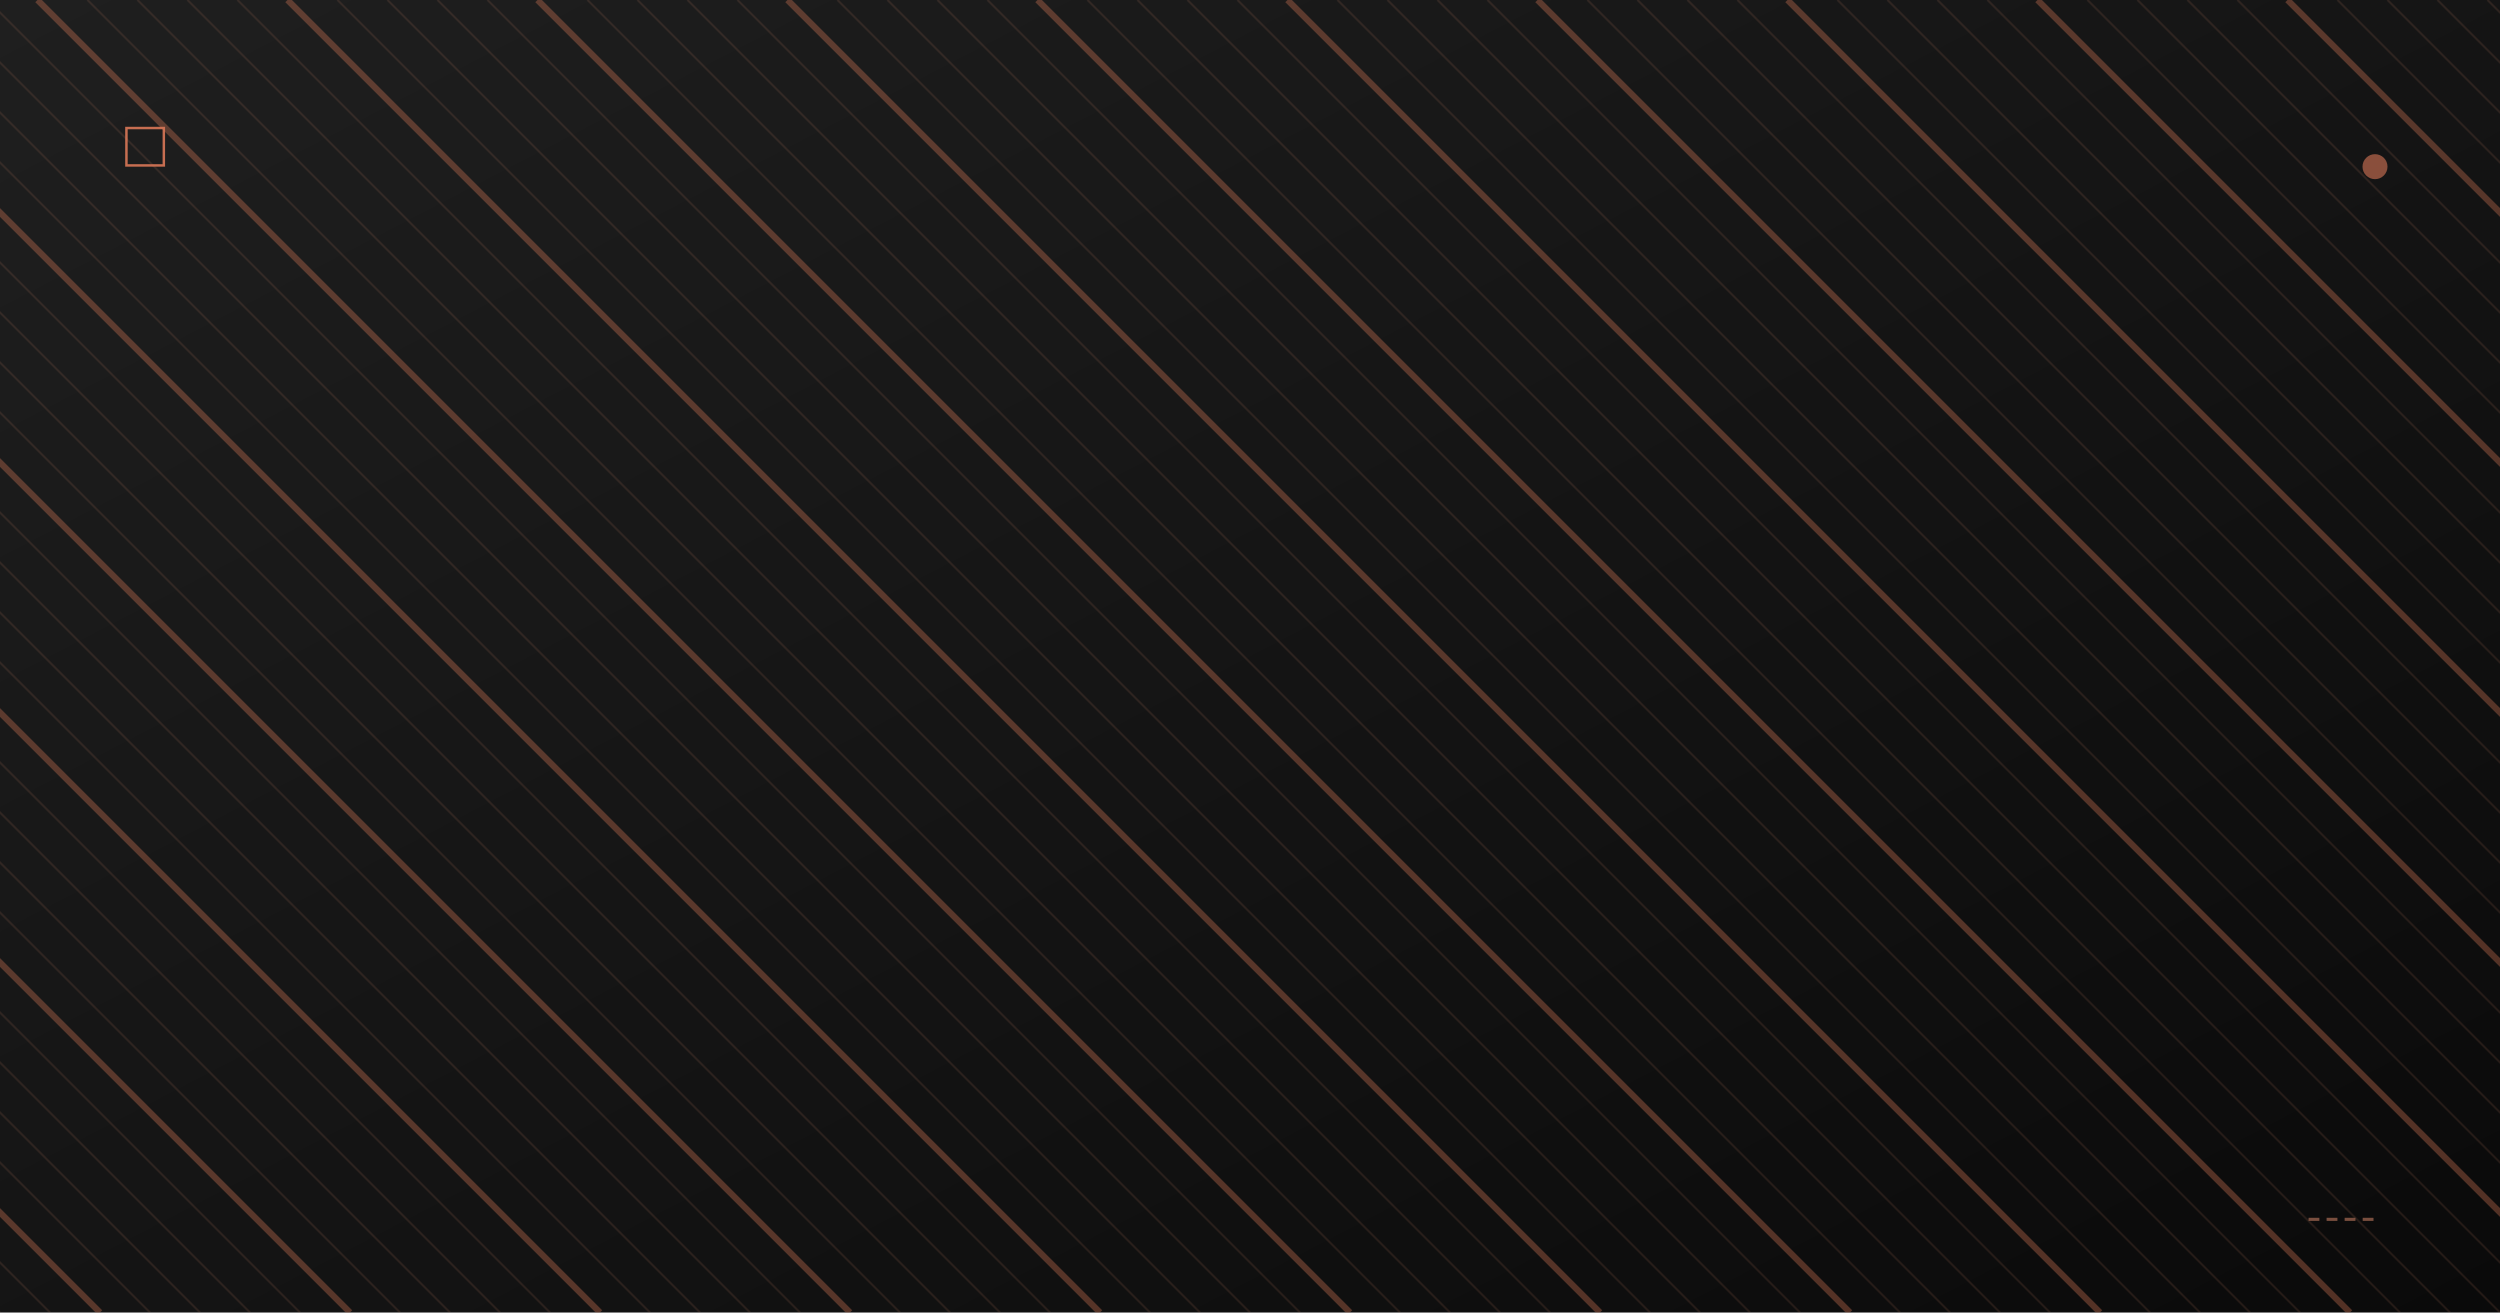
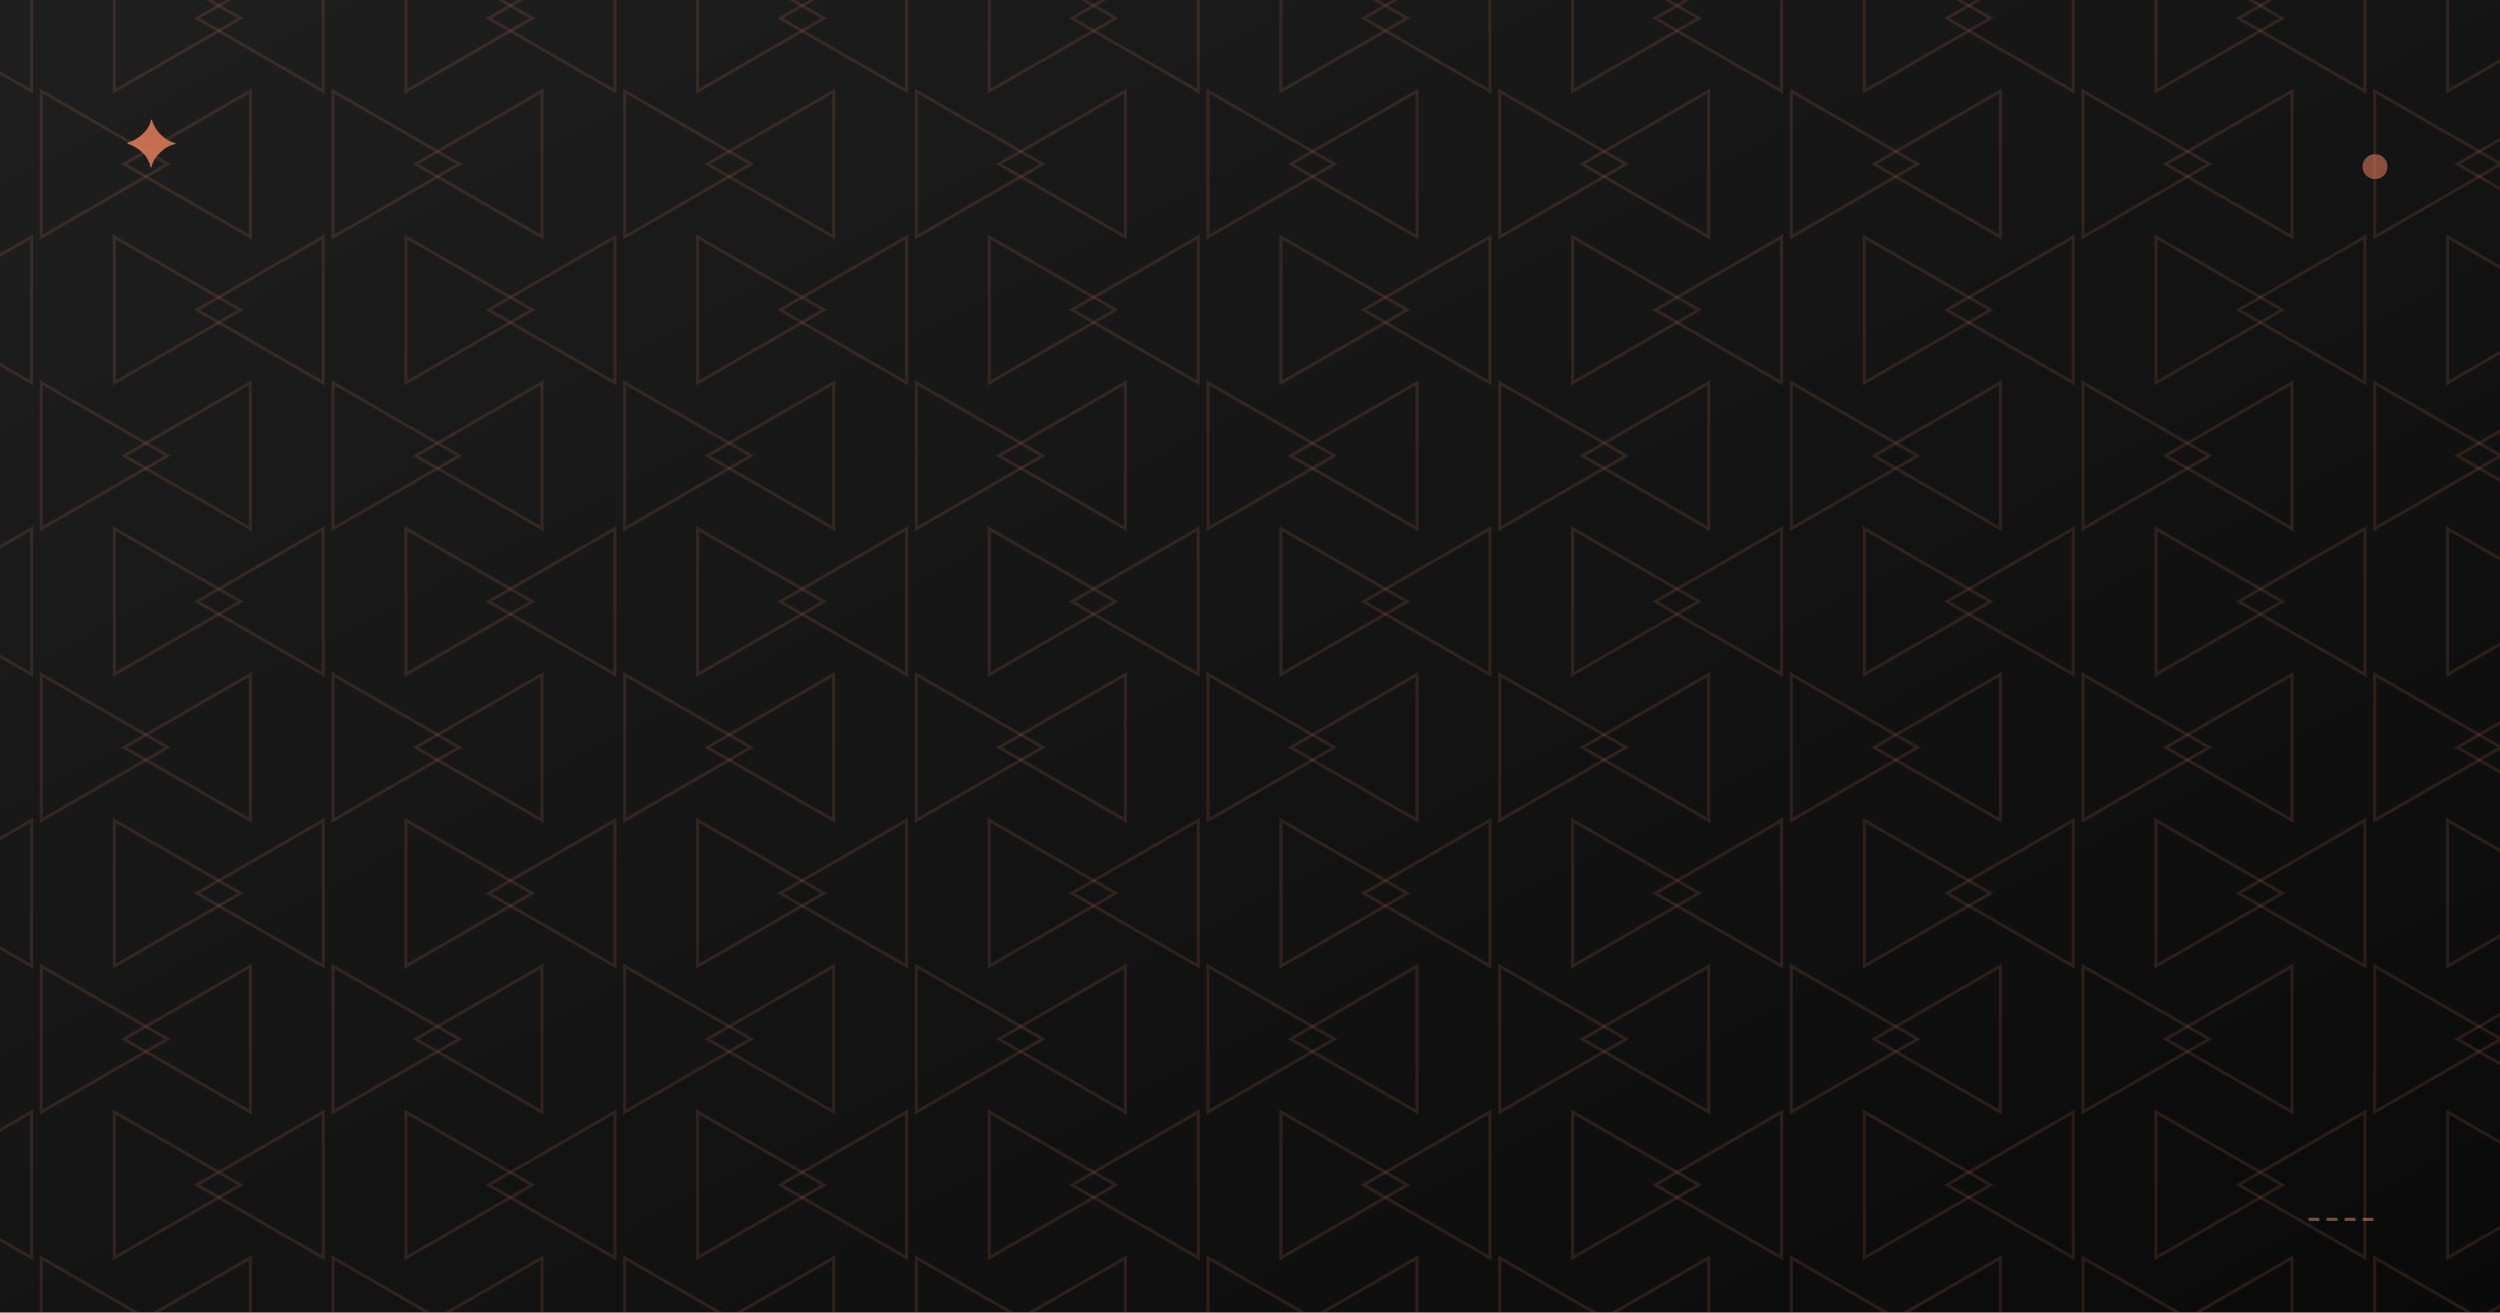
<svg xmlns="http://www.w3.org/2000/svg" viewBox="0 0 1200 630" width="1200" height="630" preserveAspectRatio="xMidYMid slice">
  <defs>
    <linearGradient id="bg-amber-3443363579" x1="0%" y1="0%" x2="100%" y2="100%">
      <stop offset="0%" stop-color="#1F1F1F" />
      <stop offset="100%" stop-color="#0A0A0A" />
    </linearGradient>
  </defs>
  <rect width="1200" height="630" fill="url(#bg-amber-3443363579)" />
-   <line x1="-630" y1="0" x2="0" y2="630" stroke="#E89271" stroke-width="1" opacity="0.12" />
-   <line x1="-606" y1="0" x2="24" y2="630" stroke="#E89271" stroke-width="1" opacity="0.12" />
-   <line x1="-582" y1="0" x2="48" y2="630" stroke="#D97757" stroke-width="3" opacity="0.35" />
-   <line x1="-558" y1="0" x2="72" y2="630" stroke="#E89271" stroke-width="1" opacity="0.12" />
-   <line x1="-534" y1="0" x2="96" y2="630" stroke="#E89271" stroke-width="1" opacity="0.12" />
-   <line x1="-510" y1="0" x2="120" y2="630" stroke="#E89271" stroke-width="1" opacity="0.12" />
-   <line x1="-486" y1="0" x2="144" y2="630" stroke="#E89271" stroke-width="1" opacity="0.12" />
-   <line x1="-462" y1="0" x2="168" y2="630" stroke="#D97757" stroke-width="3" opacity="0.35" />
-   <line x1="-438" y1="0" x2="192" y2="630" stroke="#E89271" stroke-width="1" opacity="0.12" />
-   <line x1="-414" y1="0" x2="216" y2="630" stroke="#E89271" stroke-width="1" opacity="0.12" />
-   <line x1="-390" y1="0" x2="240" y2="630" stroke="#E89271" stroke-width="1" opacity="0.12" />
-   <line x1="-366" y1="0" x2="264" y2="630" stroke="#E89271" stroke-width="1" opacity="0.12" />
-   <line x1="-342" y1="0" x2="288" y2="630" stroke="#D97757" stroke-width="3" opacity="0.35" />
-   <line x1="-318" y1="0" x2="312" y2="630" stroke="#E89271" stroke-width="1" opacity="0.12" />
-   <line x1="-294" y1="0" x2="336" y2="630" stroke="#E89271" stroke-width="1" opacity="0.12" />
-   <line x1="-270" y1="0" x2="360" y2="630" stroke="#E89271" stroke-width="1" opacity="0.12" />
-   <line x1="-246" y1="0" x2="384" y2="630" stroke="#E89271" stroke-width="1" opacity="0.12" />
-   <line x1="-222" y1="0" x2="408" y2="630" stroke="#D97757" stroke-width="3" opacity="0.35" />
-   <line x1="-198" y1="0" x2="432" y2="630" stroke="#E89271" stroke-width="1" opacity="0.12" />
-   <line x1="-174" y1="0" x2="456" y2="630" stroke="#E89271" stroke-width="1" opacity="0.12" />
-   <line x1="-150" y1="0" x2="480" y2="630" stroke="#E89271" stroke-width="1" opacity="0.12" />
-   <line x1="-126" y1="0" x2="504" y2="630" stroke="#E89271" stroke-width="1" opacity="0.12" />
-   <line x1="-102" y1="0" x2="528" y2="630" stroke="#D97757" stroke-width="3" opacity="0.35" />
-   <line x1="-78" y1="0" x2="552" y2="630" stroke="#E89271" stroke-width="1" opacity="0.12" />
-   <line x1="-54" y1="0" x2="576" y2="630" stroke="#E89271" stroke-width="1" opacity="0.12" />
-   <line x1="-30" y1="0" x2="600" y2="630" stroke="#E89271" stroke-width="1" opacity="0.12" />
-   <line x1="-6" y1="0" x2="624" y2="630" stroke="#E89271" stroke-width="1" opacity="0.12" />
-   <line x1="18" y1="0" x2="648" y2="630" stroke="#D97757" stroke-width="3" opacity="0.35" />
-   <line x1="42" y1="0" x2="672" y2="630" stroke="#E89271" stroke-width="1" opacity="0.12" />
-   <line x1="66" y1="0" x2="696" y2="630" stroke="#E89271" stroke-width="1" opacity="0.12" />
-   <line x1="90" y1="0" x2="720" y2="630" stroke="#E89271" stroke-width="1" opacity="0.12" />
-   <line x1="114" y1="0" x2="744" y2="630" stroke="#E89271" stroke-width="1" opacity="0.12" />
-   <line x1="138" y1="0" x2="768" y2="630" stroke="#D97757" stroke-width="3" opacity="0.35" />
-   <line x1="162" y1="0" x2="792" y2="630" stroke="#E89271" stroke-width="1" opacity="0.12" />
-   <line x1="186" y1="0" x2="816" y2="630" stroke="#E89271" stroke-width="1" opacity="0.12" />
-   <line x1="210" y1="0" x2="840" y2="630" stroke="#E89271" stroke-width="1" opacity="0.12" />
-   <line x1="234" y1="0" x2="864" y2="630" stroke="#E89271" stroke-width="1" opacity="0.12" />
-   <line x1="258" y1="0" x2="888" y2="630" stroke="#D97757" stroke-width="3" opacity="0.35" />
-   <line x1="282" y1="0" x2="912" y2="630" stroke="#E89271" stroke-width="1" opacity="0.12" />
-   <line x1="306" y1="0" x2="936" y2="630" stroke="#E89271" stroke-width="1" opacity="0.12" />
-   <line x1="330" y1="0" x2="960" y2="630" stroke="#E89271" stroke-width="1" opacity="0.12" />
-   <line x1="354" y1="0" x2="984" y2="630" stroke="#E89271" stroke-width="1" opacity="0.12" />
-   <line x1="378" y1="0" x2="1008" y2="630" stroke="#D97757" stroke-width="3" opacity="0.35" />
-   <line x1="402" y1="0" x2="1032" y2="630" stroke="#E89271" stroke-width="1" opacity="0.12" />
-   <line x1="426" y1="0" x2="1056" y2="630" stroke="#E89271" stroke-width="1" opacity="0.12" />
-   <line x1="450" y1="0" x2="1080" y2="630" stroke="#E89271" stroke-width="1" opacity="0.12" />
-   <line x1="474" y1="0" x2="1104" y2="630" stroke="#E89271" stroke-width="1" opacity="0.12" />
-   <line x1="498" y1="0" x2="1128" y2="630" stroke="#D97757" stroke-width="3" opacity="0.35" />
-   <line x1="522" y1="0" x2="1152" y2="630" stroke="#E89271" stroke-width="1" opacity="0.12" />
-   <line x1="546" y1="0" x2="1176" y2="630" stroke="#E89271" stroke-width="1" opacity="0.12" />
-   <line x1="570" y1="0" x2="1200" y2="630" stroke="#E89271" stroke-width="1" opacity="0.12" />
-   <line x1="594" y1="0" x2="1224" y2="630" stroke="#E89271" stroke-width="1" opacity="0.12" />
-   <line x1="618" y1="0" x2="1248" y2="630" stroke="#D97757" stroke-width="3" opacity="0.35" />
-   <line x1="642" y1="0" x2="1272" y2="630" stroke="#E89271" stroke-width="1" opacity="0.12" />
-   <line x1="666" y1="0" x2="1296" y2="630" stroke="#E89271" stroke-width="1" opacity="0.12" />
-   <line x1="690" y1="0" x2="1320" y2="630" stroke="#E89271" stroke-width="1" opacity="0.12" />
-   <line x1="714" y1="0" x2="1344" y2="630" stroke="#E89271" stroke-width="1" opacity="0.12" />
-   <line x1="738" y1="0" x2="1368" y2="630" stroke="#D97757" stroke-width="3" opacity="0.35" />
-   <line x1="762" y1="0" x2="1392" y2="630" stroke="#E89271" stroke-width="1" opacity="0.12" />
-   <line x1="786" y1="0" x2="1416" y2="630" stroke="#E89271" stroke-width="1" opacity="0.12" />
-   <line x1="810" y1="0" x2="1440" y2="630" stroke="#E89271" stroke-width="1" opacity="0.12" />
-   <line x1="834" y1="0" x2="1464" y2="630" stroke="#E89271" stroke-width="1" opacity="0.12" />
-   <line x1="858" y1="0" x2="1488" y2="630" stroke="#D97757" stroke-width="3" opacity="0.35" />
-   <line x1="882" y1="0" x2="1512" y2="630" stroke="#E89271" stroke-width="1" opacity="0.12" />
-   <line x1="906" y1="0" x2="1536" y2="630" stroke="#E89271" stroke-width="1" opacity="0.12" />
-   <line x1="930" y1="0" x2="1560" y2="630" stroke="#E89271" stroke-width="1" opacity="0.12" />
-   <line x1="954" y1="0" x2="1584" y2="630" stroke="#E89271" stroke-width="1" opacity="0.12" />
-   <line x1="978" y1="0" x2="1608" y2="630" stroke="#D97757" stroke-width="3" opacity="0.35" />
-   <line x1="1002" y1="0" x2="1632" y2="630" stroke="#E89271" stroke-width="1" opacity="0.12" />
-   <line x1="1026" y1="0" x2="1656" y2="630" stroke="#E89271" stroke-width="1" opacity="0.12" />
-   <line x1="1050" y1="0" x2="1680" y2="630" stroke="#E89271" stroke-width="1" opacity="0.12" />
-   <line x1="1074" y1="0" x2="1704" y2="630" stroke="#E89271" stroke-width="1" opacity="0.12" />
-   <line x1="1098" y1="0" x2="1728" y2="630" stroke="#D97757" stroke-width="3" opacity="0.35" />
-   <line x1="1122" y1="0" x2="1752" y2="630" stroke="#E89271" stroke-width="1" opacity="0.12" />
-   <line x1="1146" y1="0" x2="1776" y2="630" stroke="#E89271" stroke-width="1" opacity="0.12" />
-   <line x1="1170" y1="0" x2="1800" y2="630" stroke="#E89271" stroke-width="1" opacity="0.12" />
-   <line x1="1194" y1="0" x2="1824" y2="630" stroke="#E89271" stroke-width="1" opacity="0.12" />
-   <line x1="1218" y1="0" x2="1848" y2="630" stroke="#D97757" stroke-width="3" opacity="0.35" />
-   <line x1="1242" y1="0" x2="1872" y2="630" stroke="#E89271" stroke-width="1" opacity="0.12" />
-   <line x1="1266" y1="0" x2="1896" y2="630" stroke="#E89271" stroke-width="1" opacity="0.12" />
-   <line x1="1290" y1="0" x2="1920" y2="630" stroke="#E89271" stroke-width="1" opacity="0.12" />
-   <line x1="1314" y1="0" x2="1944" y2="630" stroke="#E89271" stroke-width="1" opacity="0.12" />
-   <line x1="1338" y1="0" x2="1968" y2="630" stroke="#D97757" stroke-width="3" opacity="0.35" />
-   <line x1="1362" y1="0" x2="1992" y2="630" stroke="#E89271" stroke-width="1" opacity="0.12" />
-   <line x1="1386" y1="0" x2="2016" y2="630" stroke="#E89271" stroke-width="1" opacity="0.12" />
-   <line x1="1410" y1="0" x2="2040" y2="630" stroke="#E89271" stroke-width="1" opacity="0.12" />
-   <line x1="1434" y1="0" x2="2064" y2="630" stroke="#E89271" stroke-width="1" opacity="0.12" />
-   <line x1="1458" y1="0" x2="2088" y2="630" stroke="#D97757" stroke-width="3" opacity="0.35" />
-   <line x1="1482" y1="0" x2="2112" y2="630" stroke="#E89271" stroke-width="1" opacity="0.12" />
-   <line x1="1506" y1="0" x2="2136" y2="630" stroke="#E89271" stroke-width="1" opacity="0.12" />
-   <line x1="1530" y1="0" x2="2160" y2="630" stroke="#E89271" stroke-width="1" opacity="0.12" />
-   <line x1="1554" y1="0" x2="2184" y2="630" stroke="#E89271" stroke-width="1" opacity="0.12" />
-   <line x1="1578" y1="0" x2="2208" y2="630" stroke="#D97757" stroke-width="3" opacity="0.35" />
-   <line x1="1602" y1="0" x2="2232" y2="630" stroke="#E89271" stroke-width="1" opacity="0.12" />
-   <line x1="1626" y1="0" x2="2256" y2="630" stroke="#E89271" stroke-width="1" opacity="0.12" />
-   <line x1="1650" y1="0" x2="2280" y2="630" stroke="#E89271" stroke-width="1" opacity="0.12" />
-   <line x1="1674" y1="0" x2="2304" y2="630" stroke="#E89271" stroke-width="1" opacity="0.12" />
-   <line x1="1698" y1="0" x2="2328" y2="630" stroke="#D97757" stroke-width="3" opacity="0.35" />
-   <line x1="1722" y1="0" x2="2352" y2="630" stroke="#E89271" stroke-width="1" opacity="0.12" />
-   <line x1="1746" y1="0" x2="2376" y2="630" stroke="#E89271" stroke-width="1" opacity="0.12" />
-   <line x1="1770" y1="0" x2="2400" y2="630" stroke="#E89271" stroke-width="1" opacity="0.12" />
-   <line x1="1794" y1="0" x2="2424" y2="630" stroke="#E89271" stroke-width="1" opacity="0.12" />
-   <line x1="1818" y1="0" x2="2448" y2="630" stroke="#D97757" stroke-width="3" opacity="0.35" />
-   <text x="60" y="80" font-family="Georgia, 'Times New Roman', serif" font-size="32" fill="#D97757" opacity="0.9">□</text>
+   <polygon points="-70,-30.31 -105,30.31 -35,30.31" fill="none" stroke="#D97757" stroke-width="1.5" opacity="0.15" transform="rotate(-30 -70 0)" />
+   <polygon points="0,-30.31 -35,30.31 35,30.31" fill="none" stroke="#D97757" stroke-width="1.5" opacity="0.15" transform="rotate(30 0 0)" />
+   <polygon points="70,-30.31 35,30.31 105,30.31" fill="none" stroke="#D97757" stroke-width="1.5" opacity="0.15" transform="rotate(-30 70 0)" />
+   <polygon points="140,-30.31 105,30.31 175,30.31" fill="none" stroke="#D97757" stroke-width="1.5" opacity="0.15" transform="rotate(30 140 0)" />
+   <polygon points="210,-30.31 175,30.31 245,30.31" fill="none" stroke="#D97757" stroke-width="1.5" opacity="0.15" transform="rotate(-30 210 0)" />
+   <polygon points="280,-30.31 245,30.31 315,30.31" fill="none" stroke="#D97757" stroke-width="1.5" opacity="0.15" transform="rotate(30 280 0)" />
+   <polygon points="350,-30.31 315,30.31 385,30.31" fill="none" stroke="#D97757" stroke-width="1.5" opacity="0.15" transform="rotate(-30 350 0)" />
+   <polygon points="420,-30.31 385,30.31 455,30.31" fill="none" stroke="#D97757" stroke-width="1.5" opacity="0.15" transform="rotate(30 420 0)" />
+   <polygon points="490,-30.31 455,30.31 525,30.31" fill="none" stroke="#D97757" stroke-width="1.5" opacity="0.15" transform="rotate(-30 490 0)" />
+   <polygon points="560,-30.31 525,30.31 595,30.31" fill="none" stroke="#D97757" stroke-width="1.5" opacity="0.15" transform="rotate(30 560 0)" />
+   <polygon points="630,-30.31 595,30.31 665,30.31" fill="none" stroke="#D97757" stroke-width="1.5" opacity="0.15" transform="rotate(-30 630 0)" />
+   <polygon points="700,-30.31 665,30.31 735,30.31" fill="none" stroke="#D97757" stroke-width="1.5" opacity="0.15" transform="rotate(30 700 0)" />
+   <polygon points="770,-30.31 735,30.31 805,30.31" fill="none" stroke="#D97757" stroke-width="1.5" opacity="0.15" transform="rotate(-30 770 0)" />
+   <polygon points="840,-30.31 805,30.31 875,30.31" fill="none" stroke="#D97757" stroke-width="1.5" opacity="0.15" transform="rotate(30 840 0)" />
+   <polygon points="910,-30.31 875,30.31 945,30.31" fill="none" stroke="#D97757" stroke-width="1.5" opacity="0.15" transform="rotate(-30 910 0)" />
+   <polygon points="980,-30.31 945,30.31 1015,30.31" fill="none" stroke="#D97757" stroke-width="1.5" opacity="0.15" transform="rotate(30 980 0)" />
+   <polygon points="1050,-30.31 1015,30.31 1085,30.31" fill="none" stroke="#D97757" stroke-width="1.5" opacity="0.15" transform="rotate(-30 1050 0)" />
+   <polygon points="1120,-30.31 1085,30.31 1155,30.31" fill="none" stroke="#D97757" stroke-width="1.5" opacity="0.15" transform="rotate(30 1120 0)" />
+   <polygon points="1190,-30.31 1155,30.31 1225,30.31" fill="none" stroke="#D97757" stroke-width="1.5" opacity="0.15" transform="rotate(-30 1190 0)" />
+   <polygon points="1260,-30.31 1225,30.31 1295,30.31" fill="none" stroke="#D97757" stroke-width="1.5" opacity="0.15" transform="rotate(30 1260 0)" />
+   <polygon points="-35,39.69 -70,100.31 0,100.31" fill="none" stroke="#D97757" stroke-width="1.5" opacity="0.15" transform="rotate(30 -35 70)" />
+   <polygon points="35,39.69 0,100.31 70,100.31" fill="none" stroke="#D97757" stroke-width="1.5" opacity="0.15" transform="rotate(-30 35 70)" />
+   <polygon points="105,39.69 70,100.31 140,100.31" fill="none" stroke="#D97757" stroke-width="1.5" opacity="0.15" transform="rotate(30 105 70)" />
+   <polygon points="175,39.69 140,100.31 210,100.31" fill="none" stroke="#D97757" stroke-width="1.5" opacity="0.15" transform="rotate(-30 175 70)" />
+   <polygon points="245,39.69 210,100.31 280,100.31" fill="none" stroke="#D97757" stroke-width="1.5" opacity="0.15" transform="rotate(30 245 70)" />
+   <polygon points="315,39.69 280,100.31 350,100.31" fill="none" stroke="#D97757" stroke-width="1.5" opacity="0.15" transform="rotate(-30 315 70)" />
+   <polygon points="385,39.69 350,100.31 420,100.31" fill="none" stroke="#D97757" stroke-width="1.5" opacity="0.15" transform="rotate(30 385 70)" />
+   <polygon points="455,39.69 420,100.31 490,100.31" fill="none" stroke="#D97757" stroke-width="1.5" opacity="0.15" transform="rotate(-30 455 70)" />
+   <polygon points="525,39.69 490,100.31 560,100.31" fill="none" stroke="#D97757" stroke-width="1.5" opacity="0.15" transform="rotate(30 525 70)" />
+   <polygon points="595,39.69 560,100.31 630,100.31" fill="none" stroke="#D97757" stroke-width="1.5" opacity="0.15" transform="rotate(-30 595 70)" />
+   <polygon points="665,39.69 630,100.31 700,100.31" fill="none" stroke="#D97757" stroke-width="1.5" opacity="0.15" transform="rotate(30 665 70)" />
+   <polygon points="735,39.69 700,100.31 770,100.31" fill="none" stroke="#D97757" stroke-width="1.5" opacity="0.15" transform="rotate(-30 735 70)" />
+   <polygon points="805,39.69 770,100.31 840,100.31" fill="none" stroke="#D97757" stroke-width="1.5" opacity="0.15" transform="rotate(30 805 70)" />
+   <polygon points="875,39.69 840,100.31 910,100.31" fill="none" stroke="#D97757" stroke-width="1.5" opacity="0.15" transform="rotate(-30 875 70)" />
+   <polygon points="945,39.69 910,100.31 980,100.31" fill="none" stroke="#D97757" stroke-width="1.5" opacity="0.15" transform="rotate(30 945 70)" />
+   <polygon points="1015,39.69 980,100.31 1050,100.31" fill="none" stroke="#D97757" stroke-width="1.5" opacity="0.15" transform="rotate(-30 1015 70)" />
+   <polygon points="1085,39.69 1050,100.31 1120,100.31" fill="none" stroke="#D97757" stroke-width="1.5" opacity="0.15" transform="rotate(30 1085 70)" />
+   <polygon points="1155,39.69 1120,100.31 1190,100.31" fill="none" stroke="#D97757" stroke-width="1.5" opacity="0.15" transform="rotate(-30 1155 70)" />
+   <polygon points="1225,39.69 1190,100.31 1260,100.31" fill="none" stroke="#D97757" stroke-width="1.5" opacity="0.15" transform="rotate(30 1225 70)" />
+   <polygon points="1295,39.69 1260,100.31 1330,100.31" fill="none" stroke="#D97757" stroke-width="1.5" opacity="0.15" transform="rotate(-30 1295 70)" />
+   <polygon points="-70,109.69 -105,170.31 -35,170.31" fill="none" stroke="#D97757" stroke-width="1.5" opacity="0.15" transform="rotate(-30 -70 140)" />
+   <polygon points="0,109.69 -35,170.31 35,170.31" fill="none" stroke="#D97757" stroke-width="1.5" opacity="0.15" transform="rotate(30 0 140)" />
+   <polygon points="70,109.69 35,170.31 105,170.31" fill="none" stroke="#D97757" stroke-width="1.5" opacity="0.15" transform="rotate(-30 70 140)" />
+   <polygon points="140,109.69 105,170.31 175,170.31" fill="none" stroke="#D97757" stroke-width="1.5" opacity="0.15" transform="rotate(30 140 140)" />
+   <polygon points="210,109.69 175,170.31 245,170.31" fill="none" stroke="#D97757" stroke-width="1.5" opacity="0.15" transform="rotate(-30 210 140)" />
+   <polygon points="280,109.69 245,170.31 315,170.31" fill="none" stroke="#D97757" stroke-width="1.5" opacity="0.15" transform="rotate(30 280 140)" />
+   <polygon points="350,109.69 315,170.31 385,170.31" fill="none" stroke="#D97757" stroke-width="1.5" opacity="0.15" transform="rotate(-30 350 140)" />
+   <polygon points="420,109.69 385,170.31 455,170.31" fill="none" stroke="#D97757" stroke-width="1.5" opacity="0.15" transform="rotate(30 420 140)" />
+   <polygon points="490,109.69 455,170.31 525,170.31" fill="none" stroke="#D97757" stroke-width="1.5" opacity="0.15" transform="rotate(-30 490 140)" />
+   <polygon points="560,109.69 525,170.31 595,170.31" fill="none" stroke="#D97757" stroke-width="1.5" opacity="0.15" transform="rotate(30 560 140)" />
+   <polygon points="630,109.69 595,170.31 665,170.31" fill="none" stroke="#D97757" stroke-width="1.5" opacity="0.15" transform="rotate(-30 630 140)" />
+   <polygon points="700,109.69 665,170.31 735,170.31" fill="none" stroke="#D97757" stroke-width="1.5" opacity="0.15" transform="rotate(30 700 140)" />
+   <polygon points="770,109.69 735,170.31 805,170.31" fill="none" stroke="#D97757" stroke-width="1.5" opacity="0.15" transform="rotate(-30 770 140)" />
+   <polygon points="840,109.69 805,170.31 875,170.31" fill="none" stroke="#D97757" stroke-width="1.5" opacity="0.15" transform="rotate(30 840 140)" />
+   <polygon points="910,109.69 875,170.31 945,170.31" fill="none" stroke="#D97757" stroke-width="1.5" opacity="0.15" transform="rotate(-30 910 140)" />
+   <polygon points="980,109.69 945,170.31 1015,170.31" fill="none" stroke="#D97757" stroke-width="1.5" opacity="0.15" transform="rotate(30 980 140)" />
+   <polygon points="1050,109.69 1015,170.31 1085,170.31" fill="none" stroke="#D97757" stroke-width="1.5" opacity="0.15" transform="rotate(-30 1050 140)" />
+   <polygon points="1120,109.69 1085,170.31 1155,170.31" fill="none" stroke="#D97757" stroke-width="1.5" opacity="0.15" transform="rotate(30 1120 140)" />
+   <polygon points="1190,109.69 1155,170.31 1225,170.31" fill="none" stroke="#D97757" stroke-width="1.5" opacity="0.15" transform="rotate(-30 1190 140)" />
+   <polygon points="1260,109.69 1225,170.31 1295,170.31" fill="none" stroke="#D97757" stroke-width="1.5" opacity="0.15" transform="rotate(30 1260 140)" />
+   <polygon points="-35,179.69 -70,240.31 0,240.31" fill="none" stroke="#D97757" stroke-width="1.5" opacity="0.15" transform="rotate(30 -35 210)" />
+   <polygon points="35,179.69 0,240.31 70,240.31" fill="none" stroke="#D97757" stroke-width="1.5" opacity="0.15" transform="rotate(-30 35 210)" />
+   <polygon points="105,179.69 70,240.31 140,240.31" fill="none" stroke="#D97757" stroke-width="1.5" opacity="0.15" transform="rotate(30 105 210)" />
+   <polygon points="175,179.69 140,240.31 210,240.31" fill="none" stroke="#D97757" stroke-width="1.5" opacity="0.15" transform="rotate(-30 175 210)" />
+   <polygon points="245,179.69 210,240.31 280,240.31" fill="none" stroke="#D97757" stroke-width="1.5" opacity="0.15" transform="rotate(30 245 210)" />
+   <polygon points="315,179.69 280,240.31 350,240.31" fill="none" stroke="#D97757" stroke-width="1.5" opacity="0.15" transform="rotate(-30 315 210)" />
+   <polygon points="385,179.69 350,240.31 420,240.31" fill="none" stroke="#D97757" stroke-width="1.5" opacity="0.15" transform="rotate(30 385 210)" />
+   <polygon points="455,179.69 420,240.31 490,240.31" fill="none" stroke="#D97757" stroke-width="1.5" opacity="0.15" transform="rotate(-30 455 210)" />
+   <polygon points="525,179.69 490,240.31 560,240.31" fill="none" stroke="#D97757" stroke-width="1.5" opacity="0.15" transform="rotate(30 525 210)" />
+   <polygon points="595,179.69 560,240.31 630,240.31" fill="none" stroke="#D97757" stroke-width="1.5" opacity="0.15" transform="rotate(-30 595 210)" />
+   <polygon points="665,179.69 630,240.31 700,240.31" fill="none" stroke="#D97757" stroke-width="1.5" opacity="0.15" transform="rotate(30 665 210)" />
+   <polygon points="735,179.69 700,240.31 770,240.31" fill="none" stroke="#D97757" stroke-width="1.5" opacity="0.15" transform="rotate(-30 735 210)" />
+   <polygon points="805,179.69 770,240.31 840,240.31" fill="none" stroke="#D97757" stroke-width="1.5" opacity="0.15" transform="rotate(30 805 210)" />
+   <polygon points="875,179.69 840,240.31 910,240.31" fill="none" stroke="#D97757" stroke-width="1.5" opacity="0.15" transform="rotate(-30 875 210)" />
+   <polygon points="945,179.69 910,240.31 980,240.31" fill="none" stroke="#D97757" stroke-width="1.5" opacity="0.15" transform="rotate(30 945 210)" />
+   <polygon points="1015,179.69 980,240.31 1050,240.31" fill="none" stroke="#D97757" stroke-width="1.5" opacity="0.15" transform="rotate(-30 1015 210)" />
+   <polygon points="1085,179.69 1050,240.31 1120,240.31" fill="none" stroke="#D97757" stroke-width="1.5" opacity="0.15" transform="rotate(30 1085 210)" />
+   <polygon points="1155,179.69 1120,240.31 1190,240.31" fill="none" stroke="#D97757" stroke-width="1.5" opacity="0.15" transform="rotate(-30 1155 210)" />
+   <polygon points="1225,179.69 1190,240.31 1260,240.31" fill="none" stroke="#D97757" stroke-width="1.5" opacity="0.15" transform="rotate(30 1225 210)" />
+   <polygon points="1295,179.69 1260,240.31 1330,240.31" fill="none" stroke="#D97757" stroke-width="1.5" opacity="0.15" transform="rotate(-30 1295 210)" />
+   <polygon points="-70,249.69 -105,310.31 -35,310.31" fill="none" stroke="#D97757" stroke-width="1.5" opacity="0.15" transform="rotate(-30 -70 280)" />
+   <polygon points="0,249.69 -35,310.31 35,310.31" fill="none" stroke="#D97757" stroke-width="1.5" opacity="0.15" transform="rotate(30 0 280)" />
+   <polygon points="70,249.69 35,310.31 105,310.31" fill="none" stroke="#D97757" stroke-width="1.5" opacity="0.15" transform="rotate(-30 70 280)" />
+   <polygon points="140,249.69 105,310.31 175,310.31" fill="none" stroke="#D97757" stroke-width="1.5" opacity="0.15" transform="rotate(30 140 280)" />
+   <polygon points="210,249.69 175,310.31 245,310.31" fill="none" stroke="#D97757" stroke-width="1.5" opacity="0.15" transform="rotate(-30 210 280)" />
+   <polygon points="280,249.69 245,310.31 315,310.31" fill="none" stroke="#D97757" stroke-width="1.5" opacity="0.15" transform="rotate(30 280 280)" />
+   <polygon points="350,249.69 315,310.31 385,310.31" fill="none" stroke="#D97757" stroke-width="1.5" opacity="0.15" transform="rotate(-30 350 280)" />
+   <polygon points="420,249.69 385,310.31 455,310.31" fill="none" stroke="#D97757" stroke-width="1.5" opacity="0.15" transform="rotate(30 420 280)" />
+   <polygon points="490,249.69 455,310.31 525,310.31" fill="none" stroke="#D97757" stroke-width="1.5" opacity="0.15" transform="rotate(-30 490 280)" />
+   <polygon points="560,249.69 525,310.31 595,310.31" fill="none" stroke="#D97757" stroke-width="1.5" opacity="0.15" transform="rotate(30 560 280)" />
+   <polygon points="630,249.69 595,310.31 665,310.31" fill="none" stroke="#D97757" stroke-width="1.5" opacity="0.15" transform="rotate(-30 630 280)" />
+   <polygon points="700,249.69 665,310.31 735,310.31" fill="none" stroke="#D97757" stroke-width="1.5" opacity="0.15" transform="rotate(30 700 280)" />
+   <polygon points="770,249.69 735,310.31 805,310.31" fill="none" stroke="#D97757" stroke-width="1.5" opacity="0.15" transform="rotate(-30 770 280)" />
+   <polygon points="840,249.69 805,310.31 875,310.31" fill="none" stroke="#D97757" stroke-width="1.5" opacity="0.15" transform="rotate(30 840 280)" />
+   <polygon points="910,249.69 875,310.31 945,310.31" fill="none" stroke="#D97757" stroke-width="1.5" opacity="0.15" transform="rotate(-30 910 280)" />
+   <polygon points="980,249.69 945,310.31 1015,310.31" fill="none" stroke="#D97757" stroke-width="1.5" opacity="0.15" transform="rotate(30 980 280)" />
+   <polygon points="1050,249.69 1015,310.31 1085,310.31" fill="none" stroke="#D97757" stroke-width="1.5" opacity="0.15" transform="rotate(-30 1050 280)" />
+   <polygon points="1120,249.69 1085,310.31 1155,310.31" fill="none" stroke="#D97757" stroke-width="1.5" opacity="0.15" transform="rotate(30 1120 280)" />
+   <polygon points="1190,249.69 1155,310.31 1225,310.31" fill="none" stroke="#D97757" stroke-width="1.5" opacity="0.15" transform="rotate(-30 1190 280)" />
+   <polygon points="1260,249.69 1225,310.31 1295,310.31" fill="none" stroke="#D97757" stroke-width="1.5" opacity="0.15" transform="rotate(30 1260 280)" />
+   <polygon points="-35,319.69 -70,380.31 0,380.31" fill="none" stroke="#D97757" stroke-width="1.5" opacity="0.15" transform="rotate(30 -35 350)" />
+   <polygon points="35,319.69 0,380.31 70,380.31" fill="none" stroke="#D97757" stroke-width="1.5" opacity="0.15" transform="rotate(-30 35 350)" />
+   <polygon points="105,319.69 70,380.31 140,380.31" fill="none" stroke="#D97757" stroke-width="1.5" opacity="0.15" transform="rotate(30 105 350)" />
+   <polygon points="175,319.69 140,380.31 210,380.31" fill="none" stroke="#D97757" stroke-width="1.5" opacity="0.15" transform="rotate(-30 175 350)" />
+   <polygon points="245,319.69 210,380.31 280,380.31" fill="none" stroke="#D97757" stroke-width="1.5" opacity="0.15" transform="rotate(30 245 350)" />
+   <polygon points="315,319.69 280,380.31 350,380.31" fill="none" stroke="#D97757" stroke-width="1.5" opacity="0.15" transform="rotate(-30 315 350)" />
+   <polygon points="385,319.69 350,380.31 420,380.31" fill="none" stroke="#D97757" stroke-width="1.5" opacity="0.15" transform="rotate(30 385 350)" />
+   <polygon points="455,319.69 420,380.31 490,380.31" fill="none" stroke="#D97757" stroke-width="1.5" opacity="0.15" transform="rotate(-30 455 350)" />
+   <polygon points="525,319.69 490,380.31 560,380.31" fill="none" stroke="#D97757" stroke-width="1.5" opacity="0.15" transform="rotate(30 525 350)" />
+   <polygon points="595,319.69 560,380.31 630,380.31" fill="none" stroke="#D97757" stroke-width="1.5" opacity="0.15" transform="rotate(-30 595 350)" />
+   <polygon points="665,319.69 630,380.31 700,380.31" fill="none" stroke="#D97757" stroke-width="1.5" opacity="0.15" transform="rotate(30 665 350)" />
+   <polygon points="735,319.69 700,380.31 770,380.31" fill="none" stroke="#D97757" stroke-width="1.5" opacity="0.15" transform="rotate(-30 735 350)" />
+   <polygon points="805,319.69 770,380.31 840,380.31" fill="none" stroke="#D97757" stroke-width="1.5" opacity="0.15" transform="rotate(30 805 350)" />
+   <polygon points="875,319.69 840,380.31 910,380.31" fill="none" stroke="#D97757" stroke-width="1.5" opacity="0.15" transform="rotate(-30 875 350)" />
+   <polygon points="945,319.69 910,380.31 980,380.31" fill="none" stroke="#D97757" stroke-width="1.5" opacity="0.15" transform="rotate(30 945 350)" />
+   <polygon points="1015,319.69 980,380.31 1050,380.31" fill="none" stroke="#D97757" stroke-width="1.5" opacity="0.15" transform="rotate(-30 1015 350)" />
+   <polygon points="1085,319.69 1050,380.31 1120,380.31" fill="none" stroke="#D97757" stroke-width="1.5" opacity="0.15" transform="rotate(30 1085 350)" />
+   <polygon points="1155,319.69 1120,380.31 1190,380.31" fill="none" stroke="#D97757" stroke-width="1.5" opacity="0.15" transform="rotate(-30 1155 350)" />
+   <polygon points="1225,319.69 1190,380.31 1260,380.31" fill="none" stroke="#D97757" stroke-width="1.5" opacity="0.15" transform="rotate(30 1225 350)" />
+   <polygon points="1295,319.69 1260,380.31 1330,380.31" fill="none" stroke="#D97757" stroke-width="1.5" opacity="0.15" transform="rotate(-30 1295 350)" />
+   <polygon points="-70,389.69 -105,450.31 -35,450.31" fill="none" stroke="#D97757" stroke-width="1.5" opacity="0.15" transform="rotate(-30 -70 420)" />
+   <polygon points="0,389.69 -35,450.31 35,450.31" fill="none" stroke="#D97757" stroke-width="1.5" opacity="0.15" transform="rotate(30 0 420)" />
+   <polygon points="70,389.69 35,450.31 105,450.31" fill="none" stroke="#D97757" stroke-width="1.5" opacity="0.15" transform="rotate(-30 70 420)" />
+   <polygon points="140,389.69 105,450.31 175,450.31" fill="none" stroke="#D97757" stroke-width="1.5" opacity="0.15" transform="rotate(30 140 420)" />
+   <polygon points="210,389.69 175,450.31 245,450.31" fill="none" stroke="#D97757" stroke-width="1.5" opacity="0.15" transform="rotate(-30 210 420)" />
+   <polygon points="280,389.69 245,450.31 315,450.31" fill="none" stroke="#D97757" stroke-width="1.5" opacity="0.15" transform="rotate(30 280 420)" />
+   <polygon points="350,389.69 315,450.31 385,450.31" fill="none" stroke="#D97757" stroke-width="1.5" opacity="0.15" transform="rotate(-30 350 420)" />
+   <polygon points="420,389.69 385,450.31 455,450.31" fill="none" stroke="#D97757" stroke-width="1.5" opacity="0.15" transform="rotate(30 420 420)" />
+   <polygon points="490,389.69 455,450.31 525,450.31" fill="none" stroke="#D97757" stroke-width="1.5" opacity="0.15" transform="rotate(-30 490 420)" />
+   <polygon points="560,389.69 525,450.31 595,450.31" fill="none" stroke="#D97757" stroke-width="1.5" opacity="0.15" transform="rotate(30 560 420)" />
+   <polygon points="630,389.69 595,450.31 665,450.31" fill="none" stroke="#D97757" stroke-width="1.5" opacity="0.15" transform="rotate(-30 630 420)" />
+   <polygon points="700,389.69 665,450.31 735,450.31" fill="none" stroke="#D97757" stroke-width="1.5" opacity="0.15" transform="rotate(30 700 420)" />
+   <polygon points="770,389.69 735,450.31 805,450.31" fill="none" stroke="#D97757" stroke-width="1.5" opacity="0.15" transform="rotate(-30 770 420)" />
+   <polygon points="840,389.69 805,450.31 875,450.31" fill="none" stroke="#D97757" stroke-width="1.5" opacity="0.15" transform="rotate(30 840 420)" />
+   <polygon points="910,389.69 875,450.31 945,450.31" fill="none" stroke="#D97757" stroke-width="1.5" opacity="0.15" transform="rotate(-30 910 420)" />
+   <polygon points="980,389.69 945,450.31 1015,450.31" fill="none" stroke="#D97757" stroke-width="1.5" opacity="0.15" transform="rotate(30 980 420)" />
+   <polygon points="1050,389.69 1015,450.31 1085,450.31" fill="none" stroke="#D97757" stroke-width="1.5" opacity="0.15" transform="rotate(-30 1050 420)" />
+   <polygon points="1120,389.69 1085,450.31 1155,450.31" fill="none" stroke="#D97757" stroke-width="1.5" opacity="0.15" transform="rotate(30 1120 420)" />
+   <polygon points="1190,389.69 1155,450.31 1225,450.31" fill="none" stroke="#D97757" stroke-width="1.5" opacity="0.15" transform="rotate(-30 1190 420)" />
+   <polygon points="1260,389.69 1225,450.31 1295,450.31" fill="none" stroke="#D97757" stroke-width="1.5" opacity="0.15" transform="rotate(30 1260 420)" />
+   <polygon points="-35,459.69 -70,520.31 0,520.31" fill="none" stroke="#D97757" stroke-width="1.5" opacity="0.15" transform="rotate(30 -35 490)" />
+   <polygon points="35,459.69 0,520.31 70,520.31" fill="none" stroke="#D97757" stroke-width="1.5" opacity="0.15" transform="rotate(-30 35 490)" />
+   <polygon points="105,459.69 70,520.31 140,520.31" fill="none" stroke="#D97757" stroke-width="1.5" opacity="0.15" transform="rotate(30 105 490)" />
+   <polygon points="175,459.69 140,520.31 210,520.31" fill="none" stroke="#D97757" stroke-width="1.5" opacity="0.15" transform="rotate(-30 175 490)" />
+   <polygon points="245,459.69 210,520.31 280,520.31" fill="none" stroke="#D97757" stroke-width="1.5" opacity="0.15" transform="rotate(30 245 490)" />
+   <polygon points="315,459.69 280,520.31 350,520.31" fill="none" stroke="#D97757" stroke-width="1.5" opacity="0.15" transform="rotate(-30 315 490)" />
+   <polygon points="385,459.69 350,520.31 420,520.31" fill="none" stroke="#D97757" stroke-width="1.5" opacity="0.15" transform="rotate(30 385 490)" />
+   <polygon points="455,459.69 420,520.31 490,520.31" fill="none" stroke="#D97757" stroke-width="1.5" opacity="0.15" transform="rotate(-30 455 490)" />
+   <polygon points="525,459.69 490,520.31 560,520.31" fill="none" stroke="#D97757" stroke-width="1.5" opacity="0.15" transform="rotate(30 525 490)" />
+   <polygon points="595,459.69 560,520.31 630,520.31" fill="none" stroke="#D97757" stroke-width="1.5" opacity="0.15" transform="rotate(-30 595 490)" />
+   <polygon points="665,459.69 630,520.31 700,520.31" fill="none" stroke="#D97757" stroke-width="1.5" opacity="0.15" transform="rotate(30 665 490)" />
+   <polygon points="735,459.69 700,520.31 770,520.31" fill="none" stroke="#D97757" stroke-width="1.5" opacity="0.15" transform="rotate(-30 735 490)" />
+   <polygon points="805,459.69 770,520.31 840,520.31" fill="none" stroke="#D97757" stroke-width="1.5" opacity="0.15" transform="rotate(30 805 490)" />
+   <polygon points="875,459.69 840,520.31 910,520.31" fill="none" stroke="#D97757" stroke-width="1.5" opacity="0.15" transform="rotate(-30 875 490)" />
+   <polygon points="945,459.69 910,520.31 980,520.31" fill="none" stroke="#D97757" stroke-width="1.5" opacity="0.15" transform="rotate(30 945 490)" />
+   <polygon points="1015,459.69 980,520.31 1050,520.31" fill="none" stroke="#D97757" stroke-width="1.5" opacity="0.15" transform="rotate(-30 1015 490)" />
+   <polygon points="1085,459.69 1050,520.31 1120,520.31" fill="none" stroke="#D97757" stroke-width="1.5" opacity="0.15" transform="rotate(30 1085 490)" />
+   <polygon points="1155,459.69 1120,520.31 1190,520.31" fill="none" stroke="#D97757" stroke-width="1.5" opacity="0.15" transform="rotate(-30 1155 490)" />
+   <polygon points="1225,459.69 1190,520.31 1260,520.31" fill="none" stroke="#D97757" stroke-width="1.5" opacity="0.15" transform="rotate(30 1225 490)" />
+   <polygon points="1295,459.69 1260,520.31 1330,520.31" fill="none" stroke="#D97757" stroke-width="1.5" opacity="0.15" transform="rotate(-30 1295 490)" />
+   <polygon points="-70,529.69 -105,590.31 -35,590.31" fill="none" stroke="#D97757" stroke-width="1.5" opacity="0.15" transform="rotate(-30 -70 560)" />
+   <polygon points="0,529.69 -35,590.31 35,590.31" fill="none" stroke="#D97757" stroke-width="1.5" opacity="0.15" transform="rotate(30 0 560)" />
+   <polygon points="70,529.69 35,590.31 105,590.31" fill="none" stroke="#D97757" stroke-width="1.5" opacity="0.15" transform="rotate(-30 70 560)" />
+   <polygon points="140,529.69 105,590.31 175,590.31" fill="none" stroke="#D97757" stroke-width="1.5" opacity="0.15" transform="rotate(30 140 560)" />
+   <polygon points="210,529.69 175,590.31 245,590.31" fill="none" stroke="#D97757" stroke-width="1.5" opacity="0.15" transform="rotate(-30 210 560)" />
+   <polygon points="280,529.69 245,590.31 315,590.31" fill="none" stroke="#D97757" stroke-width="1.5" opacity="0.15" transform="rotate(30 280 560)" />
+   <polygon points="350,529.69 315,590.31 385,590.31" fill="none" stroke="#D97757" stroke-width="1.5" opacity="0.15" transform="rotate(-30 350 560)" />
+   <polygon points="420,529.69 385,590.31 455,590.31" fill="none" stroke="#D97757" stroke-width="1.5" opacity="0.15" transform="rotate(30 420 560)" />
+   <polygon points="490,529.69 455,590.31 525,590.31" fill="none" stroke="#D97757" stroke-width="1.5" opacity="0.15" transform="rotate(-30 490 560)" />
+   <polygon points="560,529.69 525,590.31 595,590.31" fill="none" stroke="#D97757" stroke-width="1.5" opacity="0.15" transform="rotate(30 560 560)" />
+   <polygon points="630,529.69 595,590.31 665,590.31" fill="none" stroke="#D97757" stroke-width="1.5" opacity="0.15" transform="rotate(-30 630 560)" />
+   <polygon points="700,529.69 665,590.31 735,590.31" fill="none" stroke="#D97757" stroke-width="1.5" opacity="0.15" transform="rotate(30 700 560)" />
+   <polygon points="770,529.69 735,590.31 805,590.31" fill="none" stroke="#D97757" stroke-width="1.5" opacity="0.15" transform="rotate(-30 770 560)" />
+   <polygon points="840,529.69 805,590.31 875,590.31" fill="none" stroke="#D97757" stroke-width="1.5" opacity="0.15" transform="rotate(30 840 560)" />
+   <polygon points="910,529.69 875,590.31 945,590.31" fill="none" stroke="#D97757" stroke-width="1.5" opacity="0.15" transform="rotate(-30 910 560)" />
+   <polygon points="980,529.69 945,590.31 1015,590.31" fill="none" stroke="#D97757" stroke-width="1.5" opacity="0.15" transform="rotate(30 980 560)" />
+   <polygon points="1050,529.69 1015,590.31 1085,590.31" fill="none" stroke="#D97757" stroke-width="1.5" opacity="0.15" transform="rotate(-30 1050 560)" />
+   <polygon points="1120,529.69 1085,590.31 1155,590.31" fill="none" stroke="#D97757" stroke-width="1.5" opacity="0.15" transform="rotate(30 1120 560)" />
+   <polygon points="1190,529.69 1155,590.31 1225,590.31" fill="none" stroke="#D97757" stroke-width="1.5" opacity="0.15" transform="rotate(-30 1190 560)" />
+   <polygon points="1260,529.69 1225,590.31 1295,590.31" fill="none" stroke="#D97757" stroke-width="1.5" opacity="0.15" transform="rotate(30 1260 560)" />
+   <polygon points="-35,599.69 -70,660.31 0,660.31" fill="none" stroke="#D97757" stroke-width="1.5" opacity="0.15" transform="rotate(30 -35 630)" />
+   <polygon points="35,599.69 0,660.31 70,660.31" fill="none" stroke="#D97757" stroke-width="1.5" opacity="0.15" transform="rotate(-30 35 630)" />
+   <polygon points="105,599.69 70,660.31 140,660.31" fill="none" stroke="#D97757" stroke-width="1.5" opacity="0.15" transform="rotate(30 105 630)" />
+   <polygon points="175,599.69 140,660.31 210,660.31" fill="none" stroke="#D97757" stroke-width="1.5" opacity="0.15" transform="rotate(-30 175 630)" />
+   <polygon points="245,599.69 210,660.31 280,660.31" fill="none" stroke="#D97757" stroke-width="1.5" opacity="0.15" transform="rotate(30 245 630)" />
+   <polygon points="315,599.69 280,660.31 350,660.31" fill="none" stroke="#D97757" stroke-width="1.5" opacity="0.15" transform="rotate(-30 315 630)" />
+   <polygon points="385,599.69 350,660.31 420,660.31" fill="none" stroke="#D97757" stroke-width="1.5" opacity="0.15" transform="rotate(30 385 630)" />
+   <polygon points="455,599.69 420,660.31 490,660.31" fill="none" stroke="#D97757" stroke-width="1.5" opacity="0.15" transform="rotate(-30 455 630)" />
+   <polygon points="525,599.69 490,660.31 560,660.31" fill="none" stroke="#D97757" stroke-width="1.5" opacity="0.15" transform="rotate(30 525 630)" />
+   <polygon points="595,599.69 560,660.31 630,660.31" fill="none" stroke="#D97757" stroke-width="1.5" opacity="0.15" transform="rotate(-30 595 630)" />
+   <polygon points="665,599.69 630,660.31 700,660.31" fill="none" stroke="#D97757" stroke-width="1.5" opacity="0.15" transform="rotate(30 665 630)" />
+   <polygon points="735,599.69 700,660.31 770,660.31" fill="none" stroke="#D97757" stroke-width="1.5" opacity="0.15" transform="rotate(-30 735 630)" />
+   <polygon points="805,599.69 770,660.31 840,660.31" fill="none" stroke="#D97757" stroke-width="1.5" opacity="0.15" transform="rotate(30 805 630)" />
+   <polygon points="875,599.69 840,660.31 910,660.31" fill="none" stroke="#D97757" stroke-width="1.5" opacity="0.15" transform="rotate(-30 875 630)" />
+   <polygon points="945,599.69 910,660.31 980,660.31" fill="none" stroke="#D97757" stroke-width="1.5" opacity="0.15" transform="rotate(30 945 630)" />
+   <polygon points="1015,599.69 980,660.31 1050,660.31" fill="none" stroke="#D97757" stroke-width="1.5" opacity="0.15" transform="rotate(-30 1015 630)" />
+   <polygon points="1085,599.69 1050,660.31 1120,660.31" fill="none" stroke="#D97757" stroke-width="1.5" opacity="0.15" transform="rotate(30 1085 630)" />
+   <polygon points="1155,599.69 1120,660.31 1190,660.31" fill="none" stroke="#D97757" stroke-width="1.5" opacity="0.15" transform="rotate(-30 1155 630)" />
+   <polygon points="1225,599.69 1190,660.31 1260,660.31" fill="none" stroke="#D97757" stroke-width="1.5" opacity="0.15" transform="rotate(30 1225 630)" />
+   <polygon points="1295,599.69 1260,660.31 1330,660.31" fill="none" stroke="#D97757" stroke-width="1.5" opacity="0.15" transform="rotate(-30 1295 630)" />
+   <text x="60" y="80" font-family="Georgia, 'Times New Roman', serif" font-size="32" fill="#D97757" opacity="0.9">✦</text>
  <text x="1140" y="590" text-anchor="end" font-family="Georgia, 'Times New Roman', serif" font-size="20" fill="#E89271" opacity="0.5" letter-spacing="2">----</text>
  <circle cx="1140" cy="80" r="6" fill="#D97757" opacity="0.6" />
</svg>
